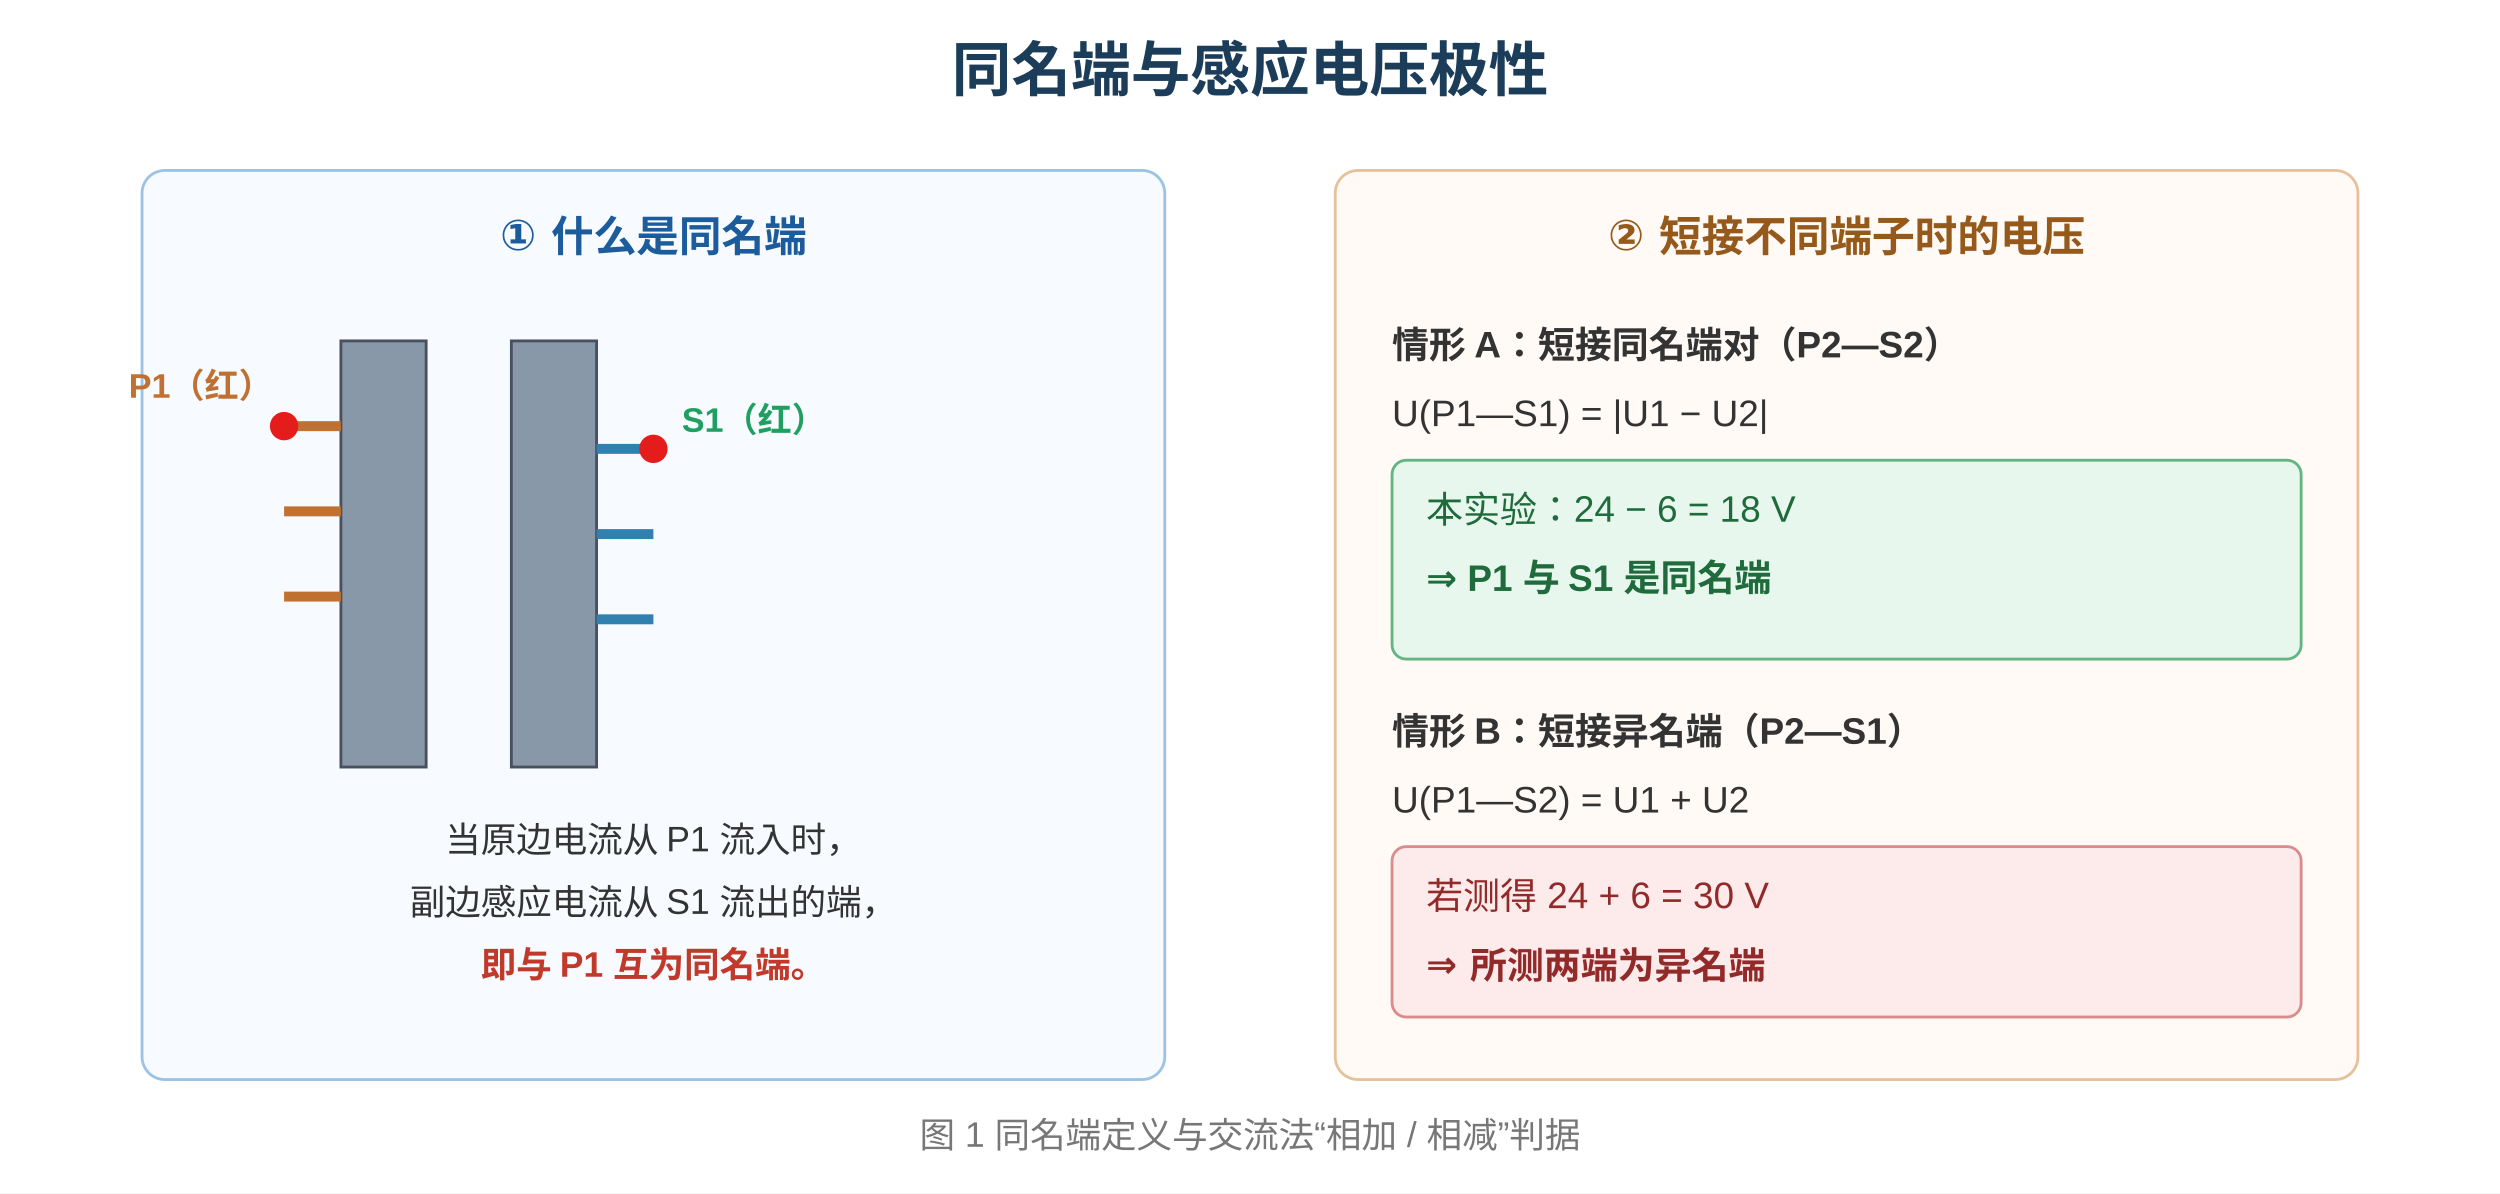
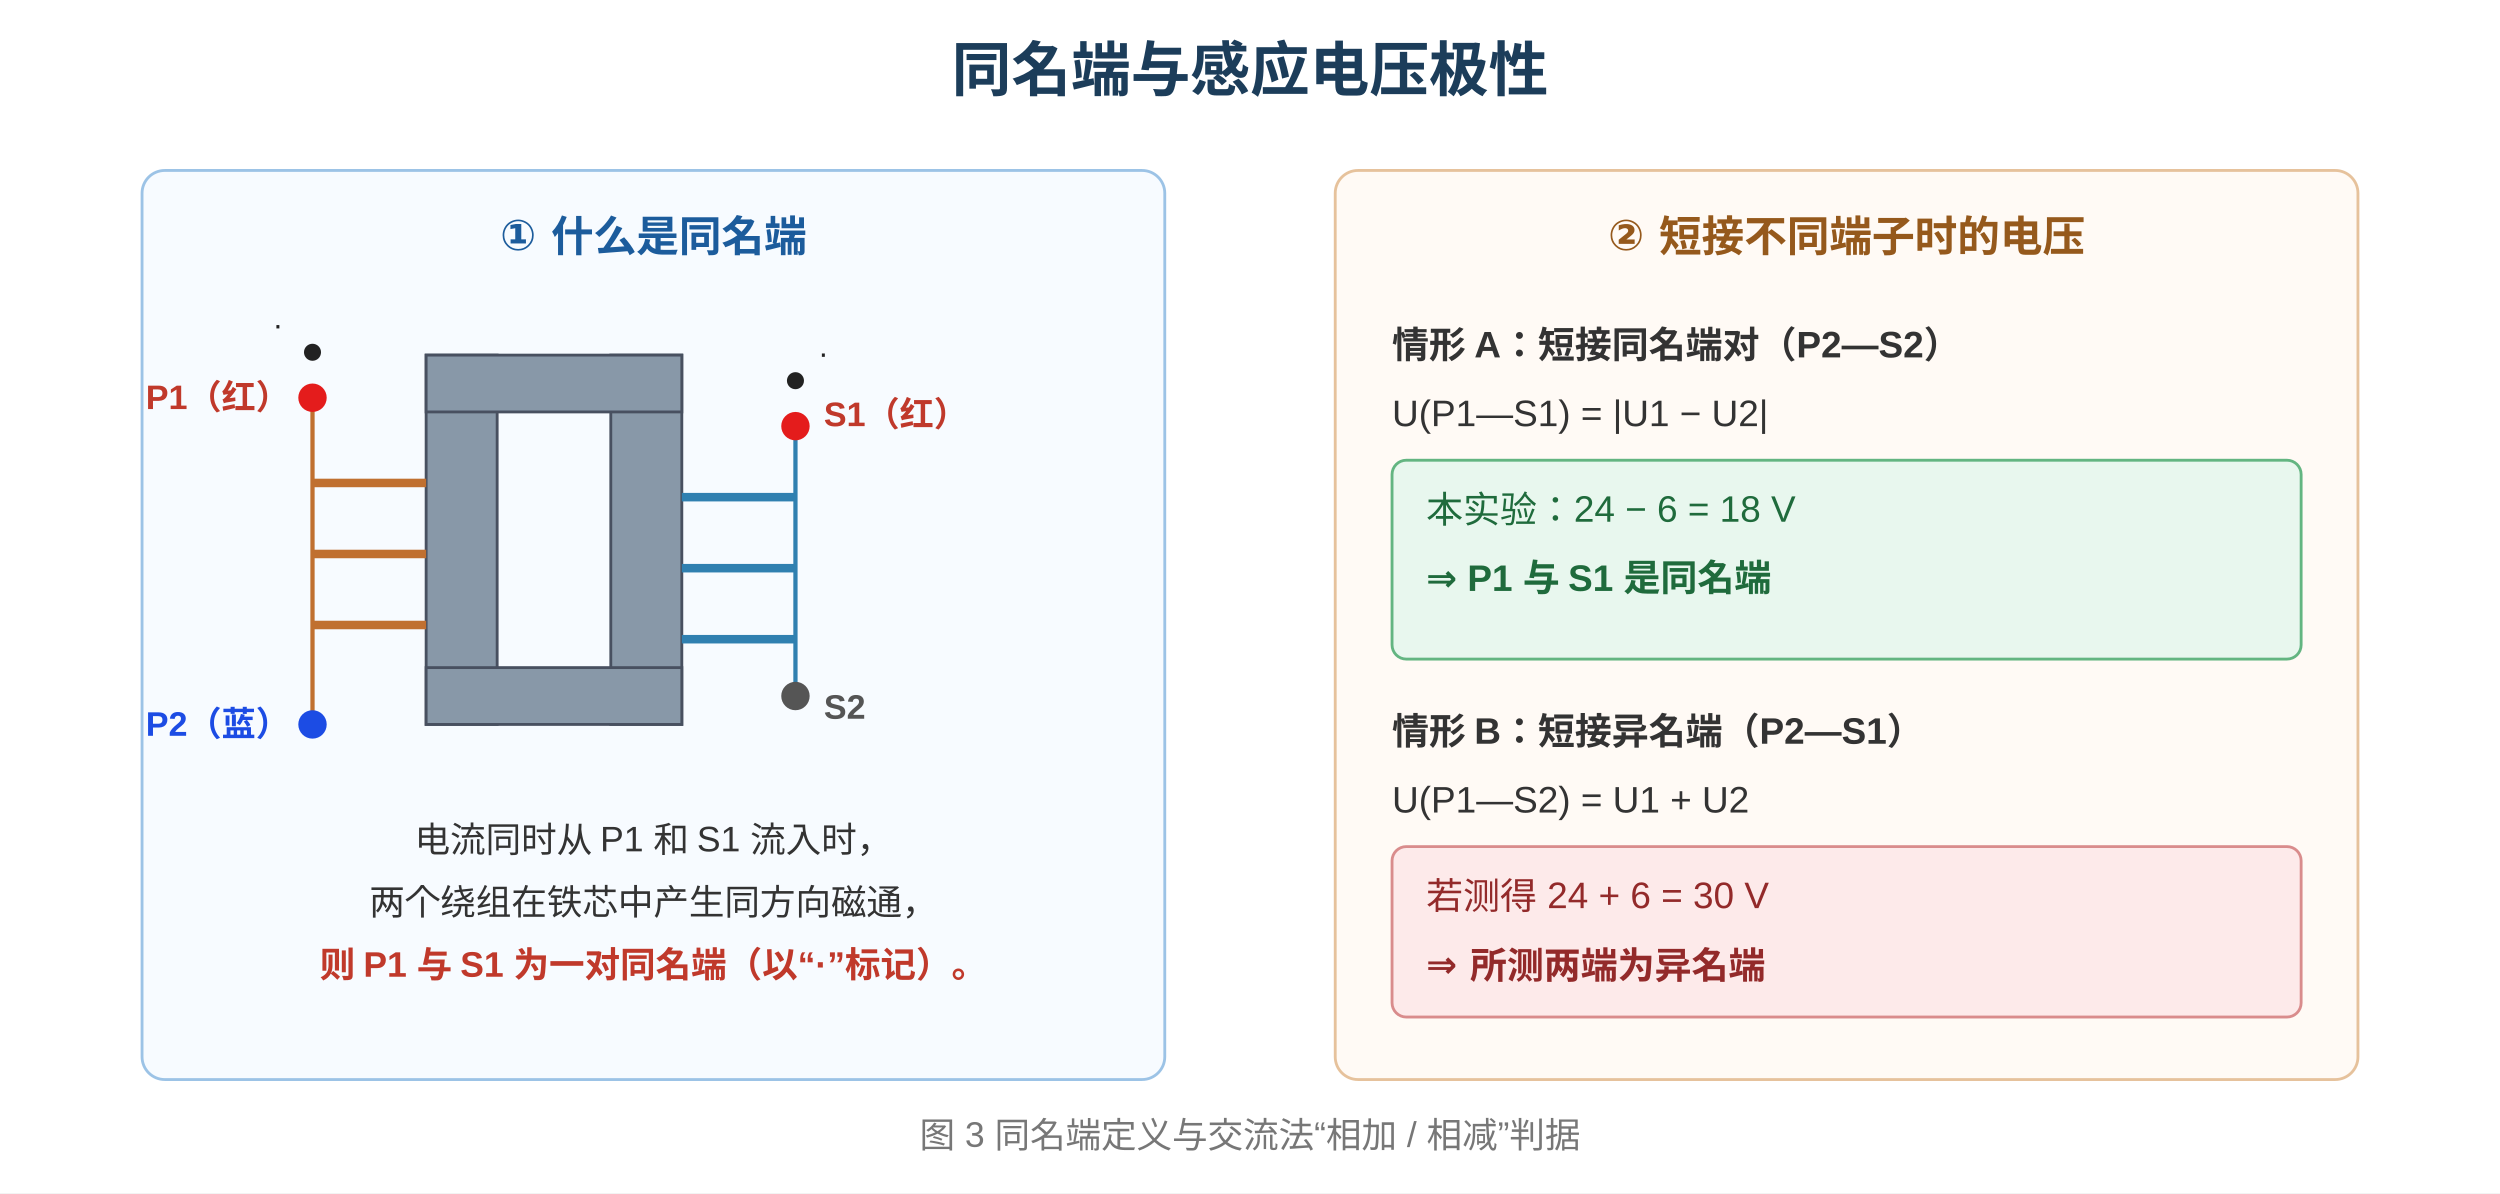
<svg xmlns="http://www.w3.org/2000/svg" width="880" height="420" viewBox="0 0 880 420" font-family="Microsoft YaHei, Arial, sans-serif">
  <rect width="880" height="420" fill="#ffffff" />
  <text x="440" y="32" text-anchor="middle" font-size="21" font-weight="bold" fill="#1c3d5a">同名端与感应电压极性</text>
  <rect x="50" y="60" width="360" height="320" rx="8" fill="#f7fbff" stroke="#9cc3e6" />
  <text x="230" y="88" text-anchor="middle" font-size="15" font-weight="bold" fill="#1c5c9c">① 什么是同名端</text>
-   <rect x="120" y="120" width="30" height="150" fill="#8898a8" stroke="#485060" />
-   <rect x="180" y="120" width="30" height="150" fill="#8898a8" stroke="#485060" />
-   <path d="M100 150 h20 M100 180 h20 M100 210 h20" stroke="#c07030" stroke-width="3.5" />
-   <path d="M210 158 h20 M210 188 h20 M210 218 h20" stroke="#3080b0" stroke-width="3.5" />
-   <circle cx="100" cy="150" r="5" fill="#e41c1c" />
-   <text x="96" y="140" text-anchor="end" font-size="12" fill="#c07030" font-weight="bold">P1（红）</text>
-   <circle cx="230" cy="158" r="5" fill="#e41c1c" />
-   <text x="240" y="152" font-size="12" fill="#20a060" font-weight="bold">S1（红）</text>
-   <text x="230" y="300" text-anchor="middle" font-size="12.5" fill="#333">当原边电流从 P1 流入时，</text>
-   <text x="230" y="322" text-anchor="middle" font-size="12.5" fill="#333">副边感应电流从 S1 流出的端，</text>
-   <text x="230" y="344" text-anchor="middle" font-size="12.5" fill="#c0392b" font-weight="bold">即与 P1 互为同名端。</text>
+   <rect x="150" y="125" width="25" height="130" fill="#8898a8" stroke="#485060" />
+   <rect x="215" y="125" width="25" height="130" fill="#8898a8" stroke="#485060" />
+   <rect x="150" y="125" width="90" height="20" fill="#8898a8" stroke="#485060" />
+   <rect x="150" y="235" width="90" height="20" fill="#8898a8" stroke="#485060" />
+   <line x1="110" y1="140" x2="110" y2="255" stroke="#c07030" stroke-width="1.5" />
+   <path d="M110 170 h40 M110 195 h40 M110 220 h40" stroke="#c07030" stroke-width="3" />
+   <line x1="280" y1="150" x2="280" y2="245" stroke="#3080b0" stroke-width="1.5" />
+   <path d="M240 175 h40 M240 200 h40 M240 225 h40" stroke="#3080b0" stroke-width="3" />
+   <circle cx="110" cy="140" r="5" fill="#e41c1c" />
+   <circle cx="110" cy="255" r="5" fill="#1c4ce4" />
+   <circle cx="280" cy="150" r="5" fill="#e41c1c" />
+   <circle cx="280" cy="245" r="5" fill="#555" />
+   <circle cx="110" cy="124" r="3" fill="#222" />
+   <circle cx="280" cy="134" r="3" fill="#222" />
+   <text x="102" y="144" text-anchor="end" font-size="12" fill="#c0392b" font-weight="bold">P1（红）</text>
+   <text x="102" y="259" text-anchor="end" font-size="12" fill="#1c4ce4" font-weight="bold">P2（蓝）</text>
+   <text x="290" y="150" font-size="12" fill="#c0392b" font-weight="bold">S1（红）</text>
+   <text x="290" y="253" font-size="12" fill="#555" font-weight="bold">S2</text>
+   <text x="96" y="118" font-size="11" fill="#222">·</text>
+   <text x="288" y="128" font-size="11" fill="#222">·</text>
+   <text x="230" y="300" text-anchor="middle" font-size="12.5" fill="#333">电流同时从 P1 和 S1 流入时，</text>
+   <text x="230" y="322" text-anchor="middle" font-size="12.5" fill="#333">两个绕组在铁芯中产生同方向磁通，</text>
+   <text x="230" y="344" text-anchor="middle" font-size="12.5" fill="#c0392b" font-weight="bold">则 P1 与 S1 为一对同名端（以“·”标记）。</text>
  <rect x="470" y="60" width="360" height="320" rx="8" fill="#fffaf5" stroke="#e6c29c" />
  <text x="650" y="88" text-anchor="middle" font-size="15" font-weight="bold" fill="#95591c">② 短接不同端子时的电压</text>
  <text x="490" y="126" font-size="13" font-weight="bold" fill="#333">情形 A：短接同名端对（P2—S2）</text>
  <text x="490" y="150" font-size="13" fill="#333">U(P1—S1) = |U1 − U2|</text>
  <rect x="490" y="162" width="320" height="70" rx="5" fill="#e8f7ee" stroke="#63b581" />
  <text x="502" y="184" font-size="13" fill="#1f6b3c">本实验：24 − 6 = 18 V</text>
  <text x="502" y="208" font-size="13" fill="#1f6b3c" font-weight="bold">⇒ P1 与 S1 是同名端</text>
  <text x="490" y="262" font-size="13" font-weight="bold" fill="#333">情形 B：短接异名端（P2—S1）</text>
  <text x="490" y="286" font-size="13" fill="#333">U(P1—S2) = U1 + U2</text>
  <rect x="490" y="298" width="320" height="60" rx="5" fill="#fdeaea" stroke="#d98c8c" />
  <text x="502" y="320" font-size="13" fill="#932a2a">若测得 24 + 6 = 30 V</text>
  <text x="502" y="344" font-size="13" fill="#932a2a" font-weight="bold">⇒ 所测两端为异名端</text>
-   <text x="440" y="404" text-anchor="middle" font-size="12.5" fill="#777">图 1  同名端定义与交流法“相加 / 相减”判据</text>
+   <text x="440" y="404" text-anchor="middle" font-size="12.5" fill="#777">图 3  同名端定义与交流法“相加 / 相减”判据</text>
</svg>
